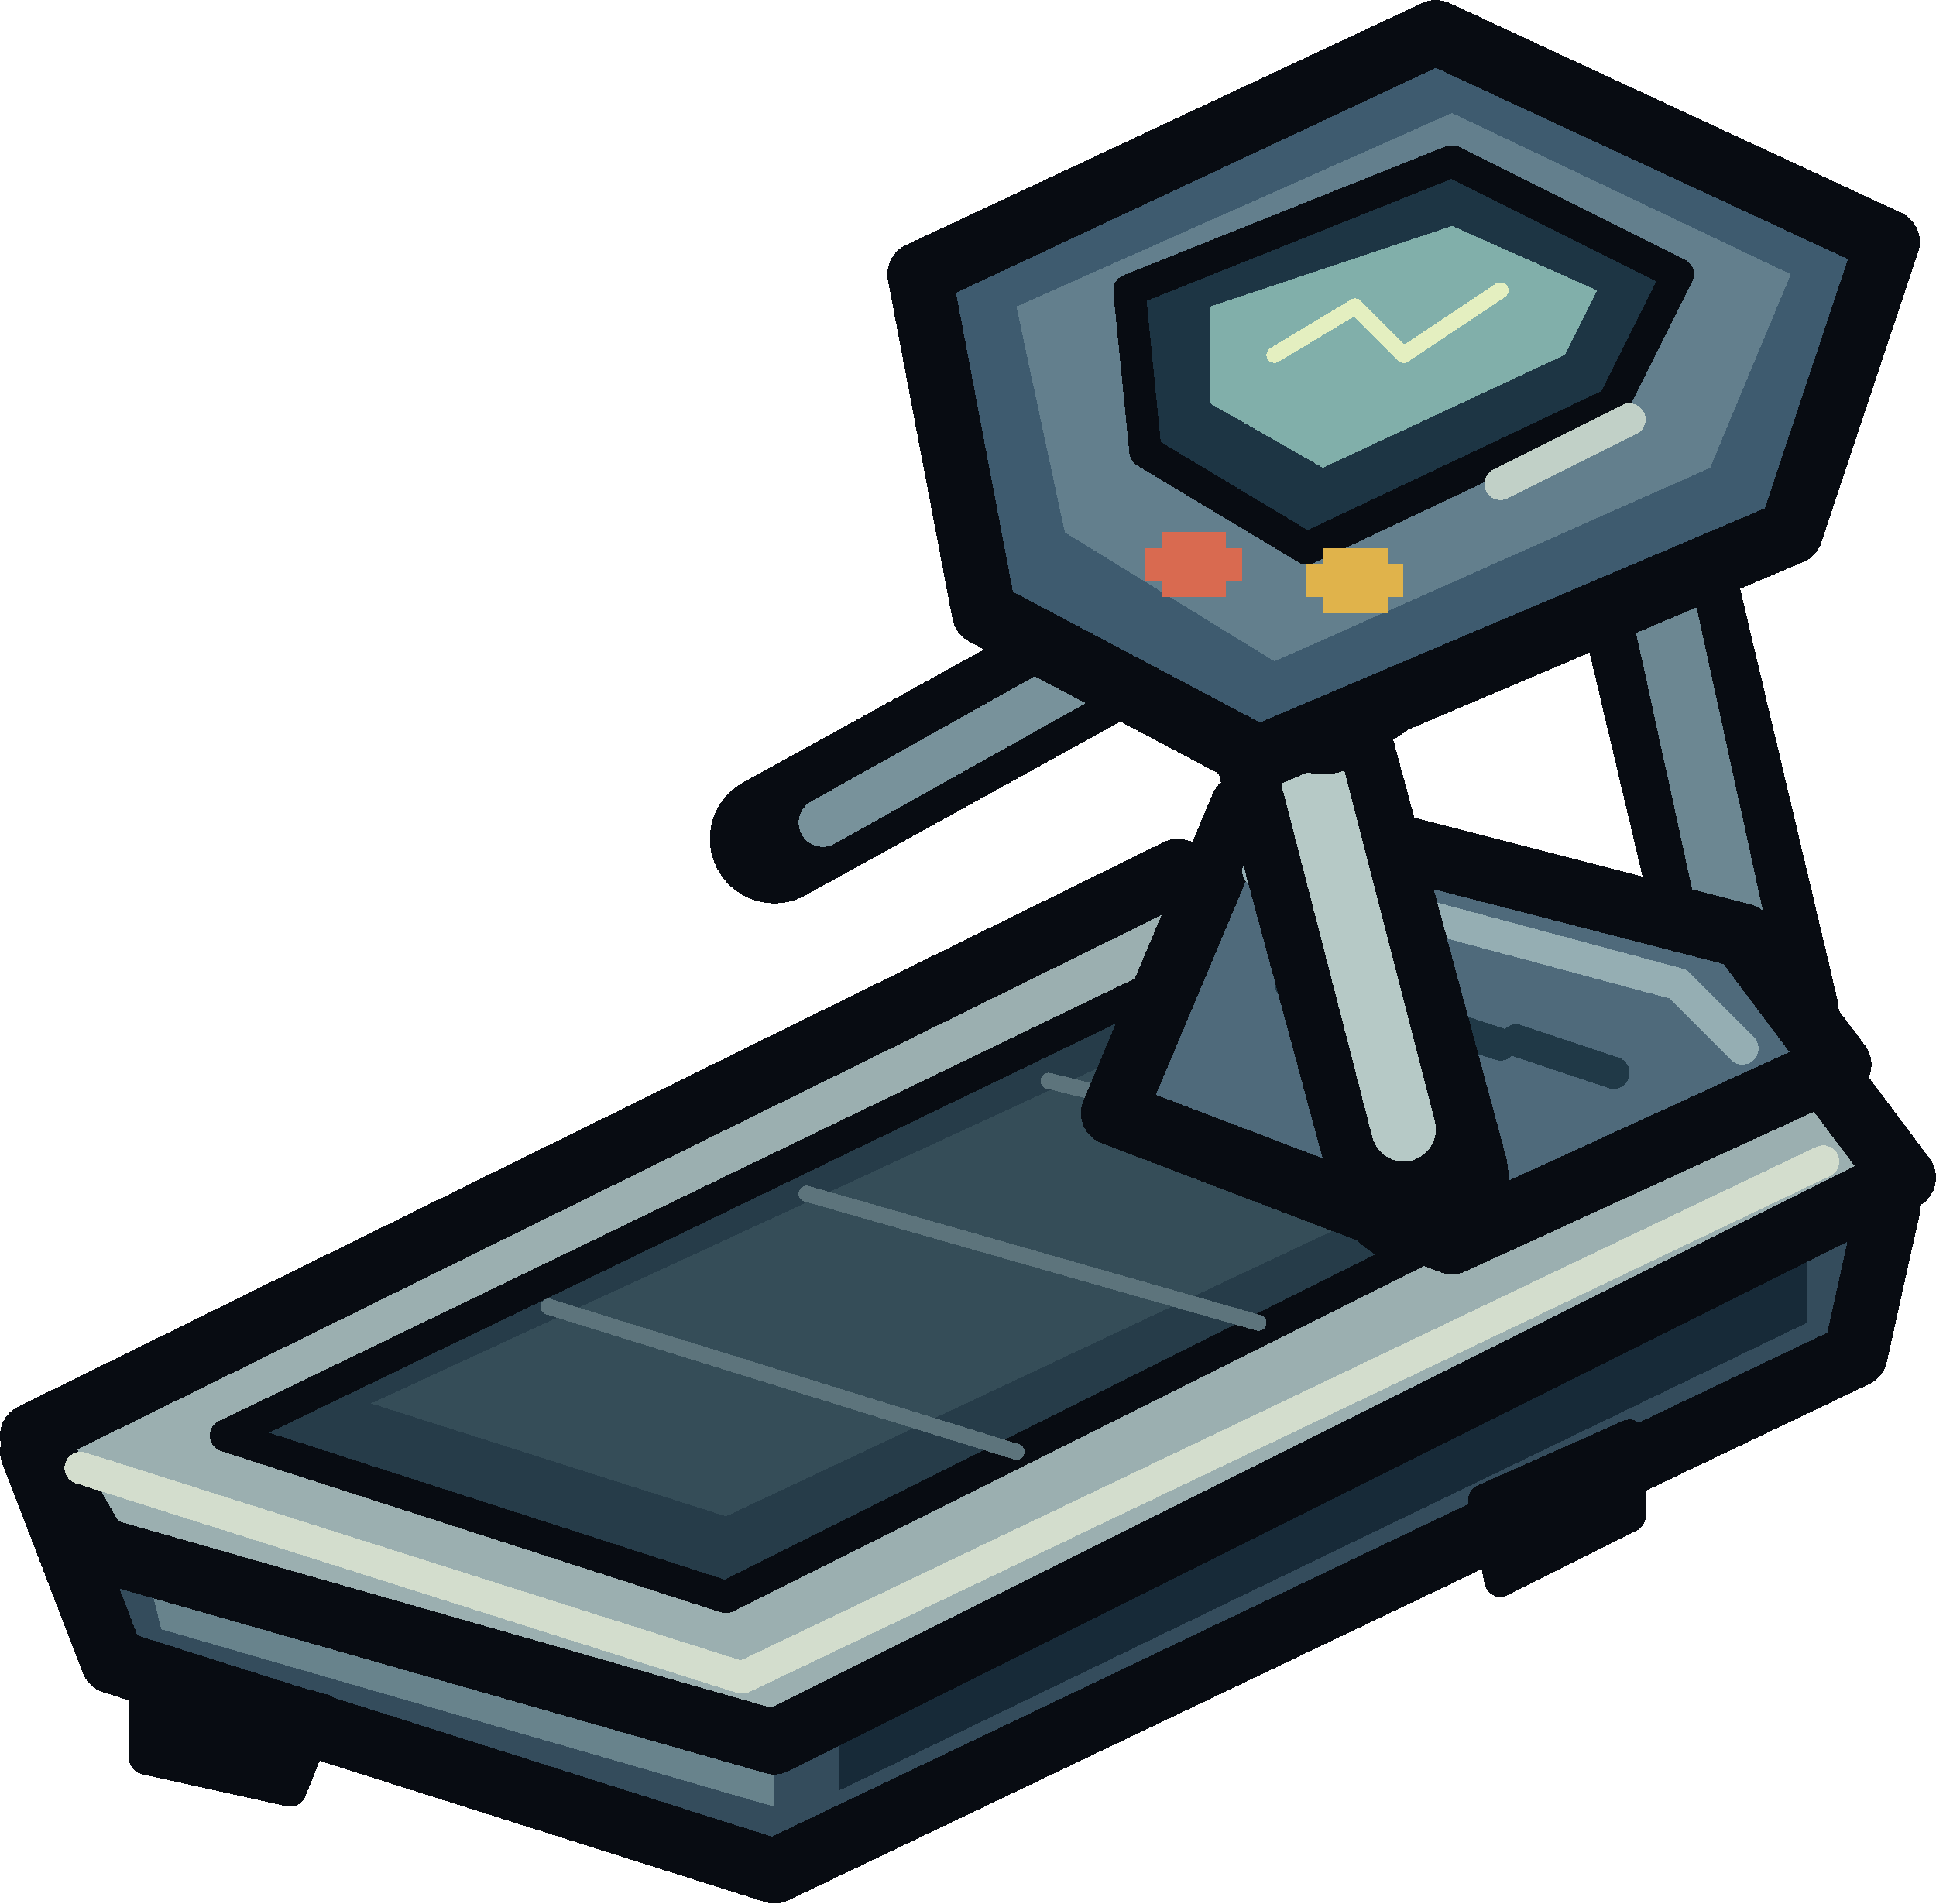
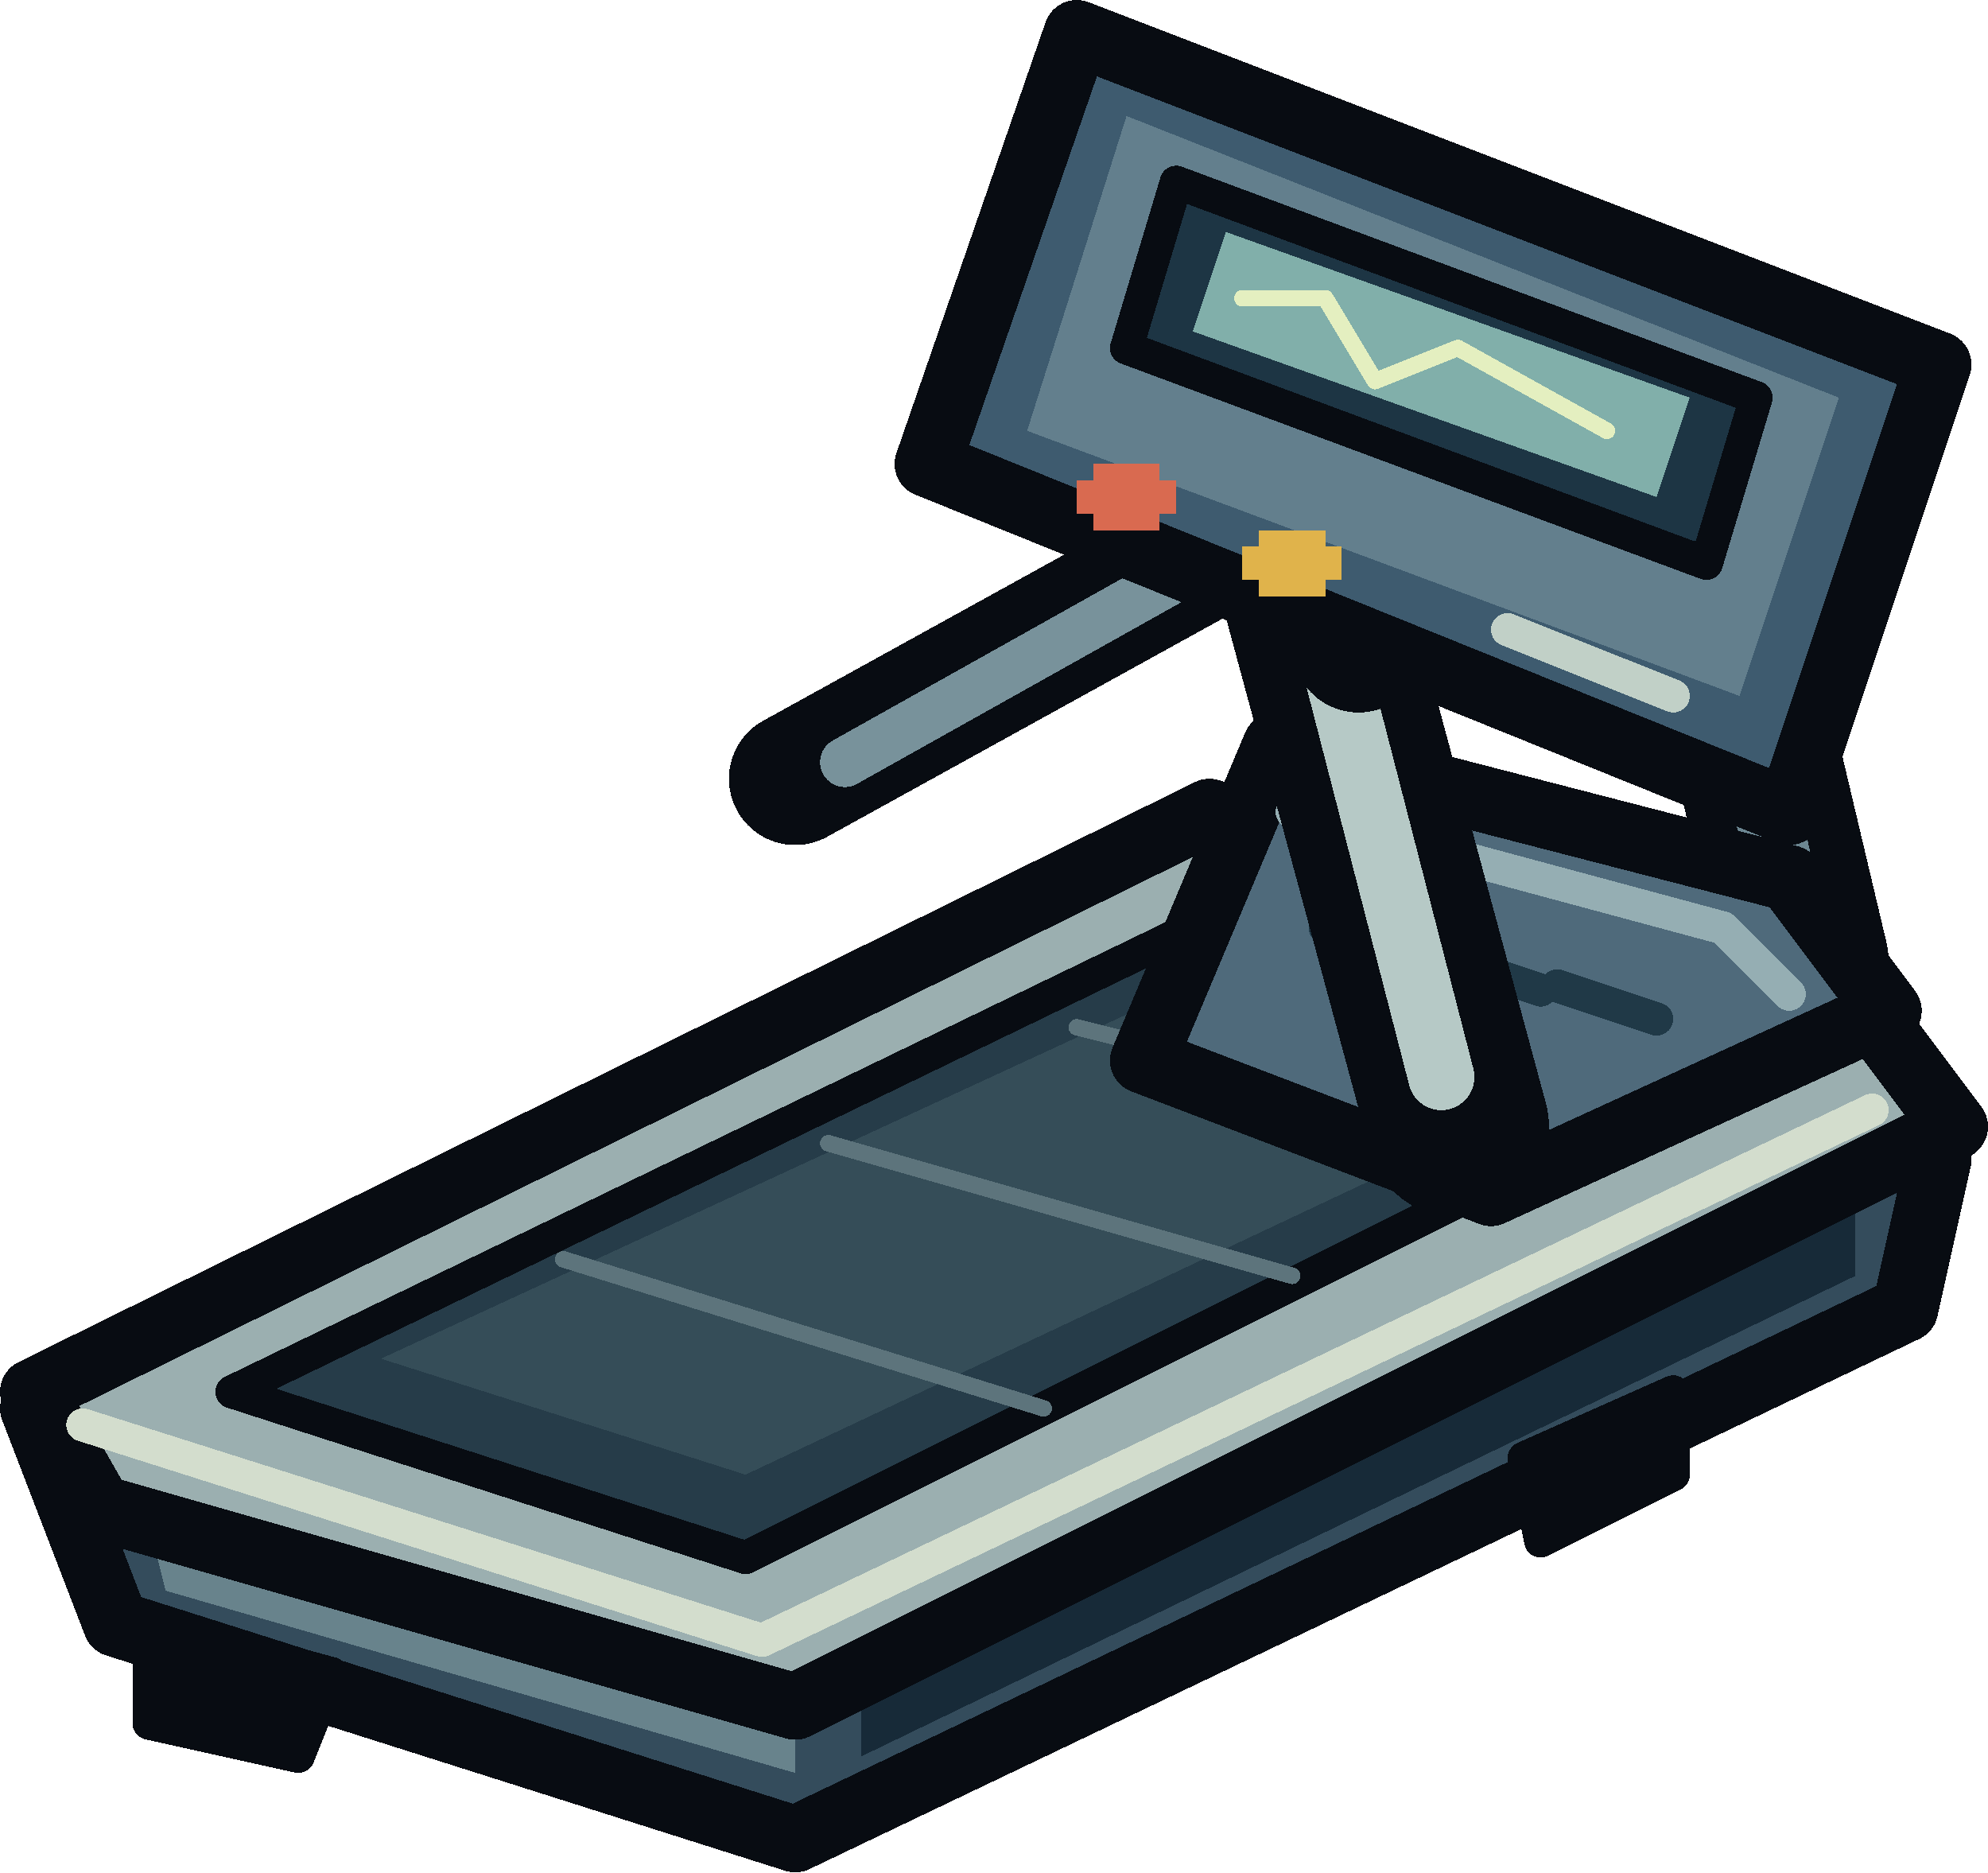
- <svg xmlns="http://www.w3.org/2000/svg" width="120" height="118" viewBox="4 7 120 118" shape-rendering="crispEdges">
+ <svg xmlns="http://www.w3.org/2000/svg" width="120" height="113" viewBox="4 12 120 113" shape-rendering="crispEdges">
  <path d="M104 32L113 70" fill="none" stroke="#080c12" stroke-width="10" stroke-linejoin="round" stroke-linecap="round" />
  <path d="M105 35L112 67" fill="none" stroke="#6c8792" stroke-width="4" stroke-linejoin="round" stroke-linecap="round" />
  <path d="M6 97L77 62L117 73L121 82L119 91L52 123L11 110Z" fill="#344c5c" stroke="#080c12" stroke-width="4" stroke-linejoin="round" />
  <path d="M12 100L52 113V119L14 108Z" fill="#68838c" />
  <path d="M56 113L116 84V89L56 118Z" fill="#172a38" />
  <path d="M6 96L77 61L116 72L122 80L52 115L10 103Z" fill="#9bafb0" stroke="#080c12" stroke-width="4" stroke-linejoin="round" />
  <path d="M18 96L78 67L109 76L49 106Z" fill="#263c49" stroke="#080c12" stroke-width="2" stroke-linejoin="round" />
  <path d="M27 94L79 70L100 77L49 101Z" fill="#354d58" />
  <path d="M38 88L67 97" fill="none" stroke="#5d747c" stroke-width="1" stroke-linejoin="round" stroke-linecap="round" />
  <path d="M54 81L82 89" fill="none" stroke="#5d747c" stroke-width="1" stroke-linejoin="round" stroke-linecap="round" />
  <path d="M69 74L97 81" fill="none" stroke="#5d747c" stroke-width="1" stroke-linejoin="round" stroke-linecap="round" />
  <path d="M9 98L50 111L117 79" fill="none" stroke="#d3ddcd" stroke-width="2" stroke-linejoin="round" stroke-linecap="round" />
  <path d="M81 57L112 65L118 73L94 84L73 76Z" fill="#4f6a7b" stroke="#080c12" stroke-width="4" stroke-linejoin="round" />
  <path d="M82 61L108 68L112 72" fill="none" stroke="#95aeb3" stroke-width="2" stroke-linejoin="round" stroke-linecap="round" />
  <path d="M84 68L90 70" fill="none" stroke="#203947" stroke-width="2" stroke-linejoin="round" stroke-linecap="round" />
  <path d="M91 69.75L97 71.75" fill="none" stroke="#203947" stroke-width="2" stroke-linejoin="round" stroke-linecap="round" />
  <path d="M98 71.5L104 73.5" fill="none" stroke="#203947" stroke-width="2" stroke-linejoin="round" stroke-linecap="round" />
  <path d="M82 43L92 80" fill="none" stroke="#080c12" stroke-width="11" stroke-linejoin="round" stroke-linecap="round" />
  <path d="M83 46L91 77" fill="none" stroke="#b6c9c6" stroke-width="4" stroke-linejoin="round" stroke-linecap="round" />
  <path d="M81 43L52 59" fill="none" stroke="#080c12" stroke-width="8" stroke-linejoin="round" stroke-linecap="round" />
  <path d="M80 44L55 58" fill="none" stroke="#78929b" stroke-width="3" stroke-linejoin="round" stroke-linecap="round" />
  <path d="M108 36L86 51" fill="none" stroke="#080c12" stroke-width="8" stroke-linejoin="round" stroke-linecap="round" />
  <path d="M107 37L89 49" fill="none" stroke="#78929b" stroke-width="3" stroke-linejoin="round" stroke-linecap="round" />
-   <path d="M61 24L93 9L121 22L115 40L82 54L65 45Z" fill="#3e5b6f" stroke="#080c12" stroke-width="4" stroke-linejoin="round" />
-   <path d="M67 26L94 14L115 24L110 36L83 48L70 40Z" fill="#637f8d" />
-   <path d="M74 25L94 17L108 24L104 32L85 41L75 35Z" fill="#1d3544" stroke="#080c12" stroke-width="2" stroke-linejoin="round" />
-   <path d="M79 26L94 21L103 25L101 29L86 36L79 32Z" fill="#81afaa" />
-   <path d="M83 29L88 26L91 29L97 25" fill="none" stroke="#e4efc0" stroke-width="1" stroke-linejoin="round" stroke-linecap="round" />
-   <path d="M81 42L81 43L80 43L80 44L79 44L78 44L77 44L76 44L76 43L75 43L75 42L75 41L76 41L76 40L77 40L78 40L79 40L80 40L80 41L81 41Z" fill="#d96a50" />
-   <path d="M91 43L91 44L90 44L90 45L89 45L88 45L87 45L86 45L86 44L85 44L85 43L85 42L86 42L86 41L87 41L88 41L89 41L90 41L90 42L91 42Z" fill="#e0b34b" />
-   <path d="M97 37L105 33" fill="none" stroke="#c1d0c7" stroke-width="2" stroke-linejoin="round" stroke-linecap="round" />
+   <path d="M69 14L121 34L112 61L60 40Z" fill="#3e5b6f" stroke="#080c12" stroke-width="4" stroke-linejoin="round" />
+   <path d="M72 19L115 36L109 54L66 38Z" fill="#637f8d" />
+   <path d="M75 23L110 36L107 46L72 33Z" fill="#1d3544" stroke="#080c12" stroke-width="2" stroke-linejoin="round" />
+   <path d="M78 26L106 36L104 42L76 32Z" fill="#81afaa" />
+   <path d="M79 30L84 30L87 35L92 33L101 38" fill="none" stroke="#e4efc0" stroke-width="1" stroke-linejoin="round" stroke-linecap="round" />
+   <path d="M75 42L75 43L74 43L74 44L73 44L72 44L71 44L70 44L70 43L69 43L69 42L69 41L70 41L70 40L71 40L72 40L73 40L74 40L74 41L75 41Z" fill="#d96a50" />
+   <path d="M85 46L85 47L84 47L84 48L83 48L82 48L81 48L80 48L80 47L79 47L79 46L79 45L80 45L80 44L81 44L82 44L83 44L84 44L84 45L85 45Z" fill="#e0b34b" />
+   <path d="M95 50L105 54" fill="none" stroke="#c1d0c7" stroke-width="2" stroke-linejoin="round" stroke-linecap="round" />
  <path d="M13 110L24 113L22 118L13 116Z" fill="#080c12" stroke="#080c12" stroke-width="2" stroke-linejoin="round" />
  <path d="M96 100L105 96V101L97 105Z" fill="#080c12" stroke="#080c12" stroke-width="2" stroke-linejoin="round" />
</svg>
